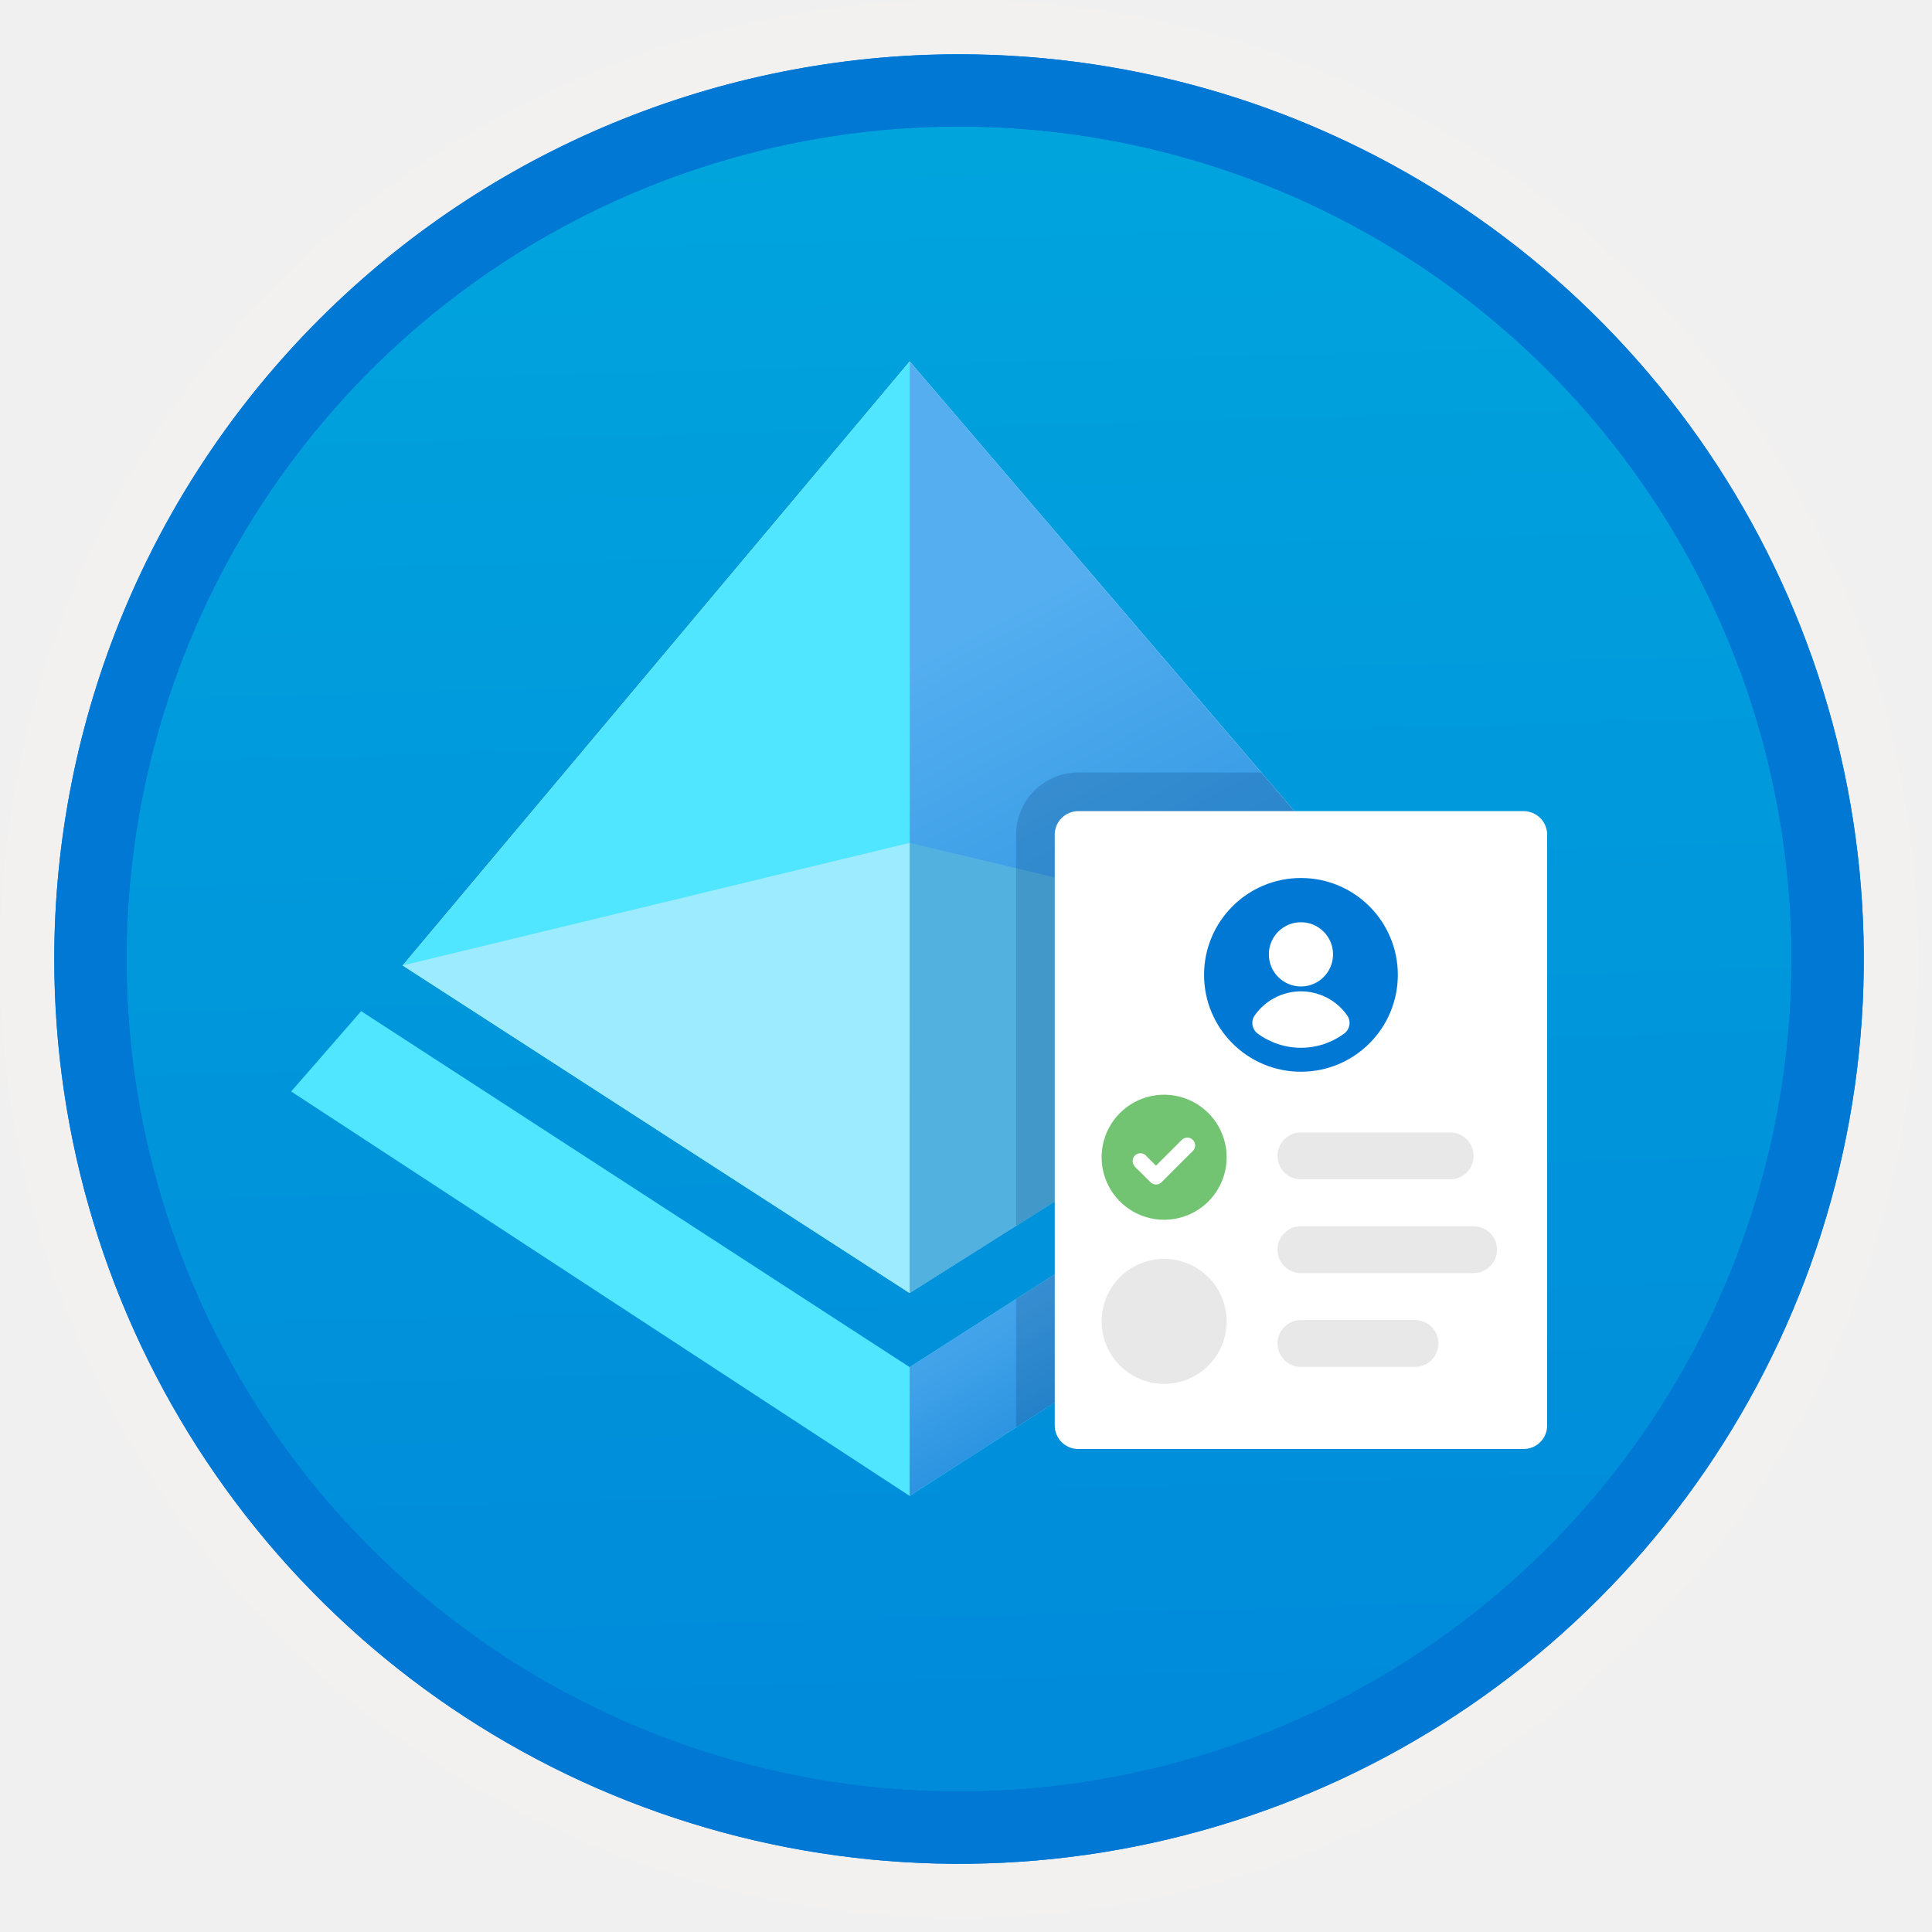
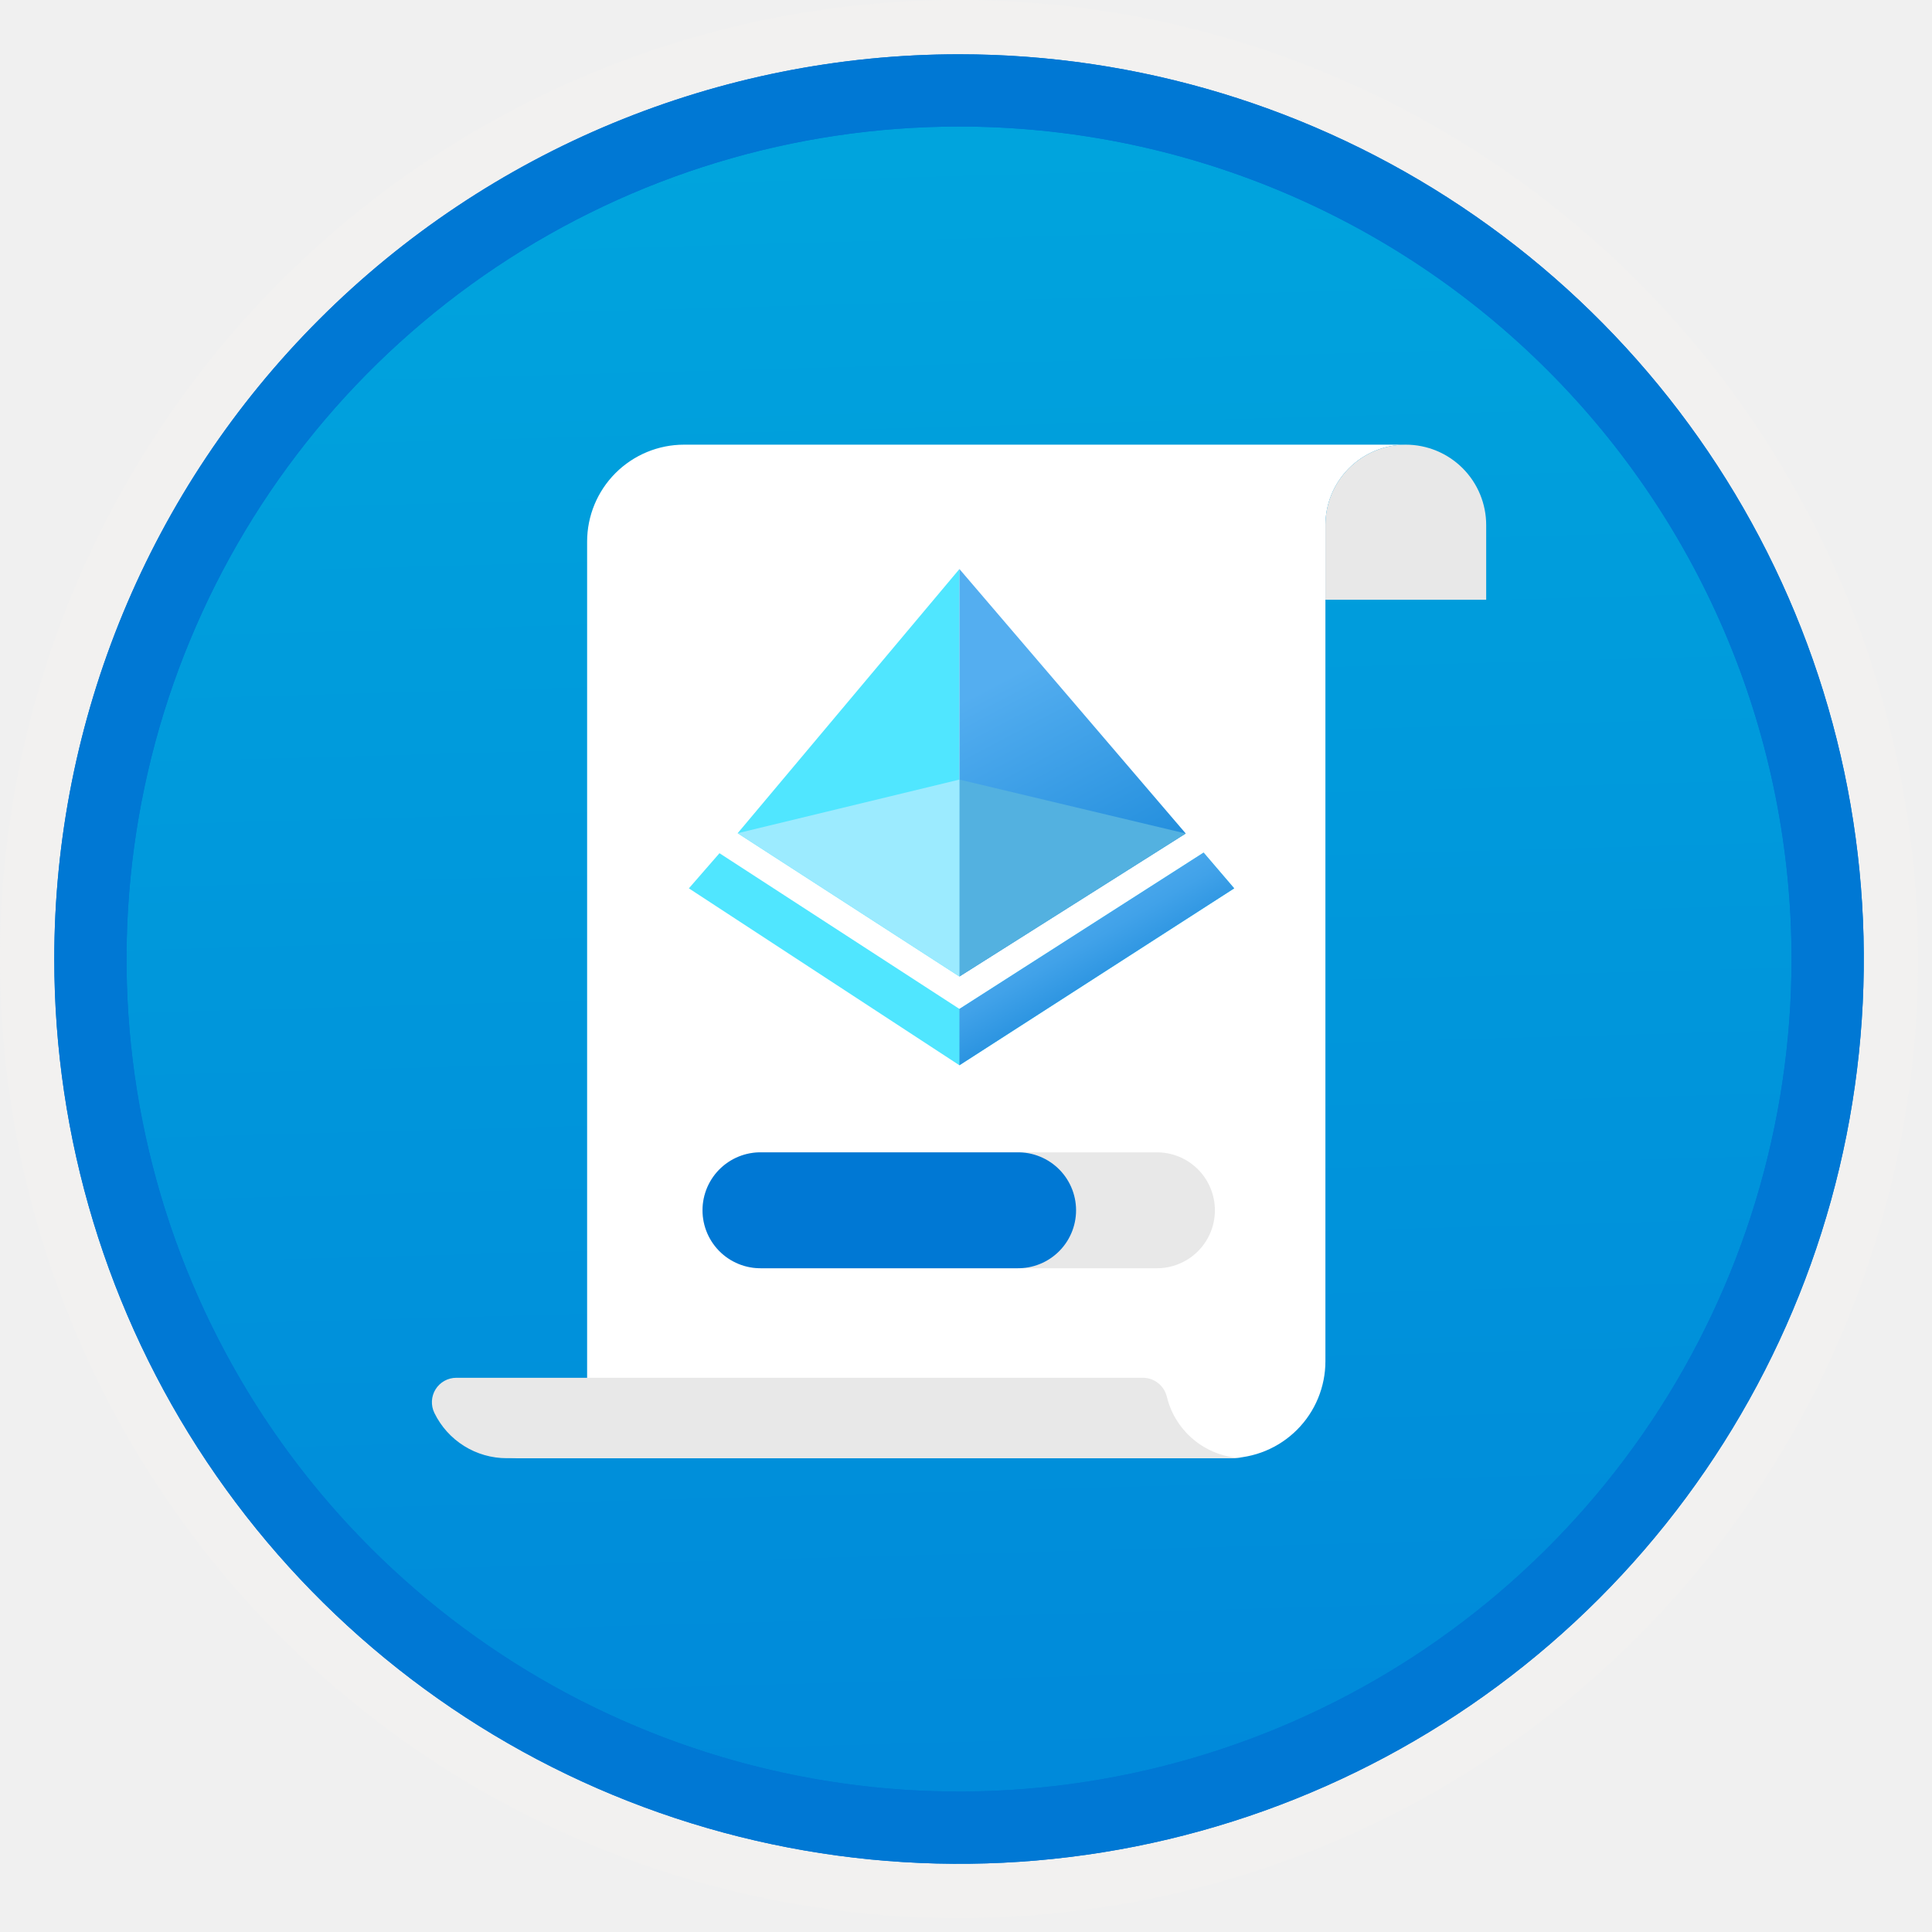
<svg xmlns="http://www.w3.org/2000/svg" width="100" height="100" viewBox="0 0 100 100" fill="none">
-   <g clip-path="url(#clip0)">
-     <path d="M49.64 96.45C40.382 96.45 31.332 93.705 23.634 88.561C15.936 83.418 9.936 76.107 6.393 67.553C2.85 59 1.923 49.588 3.73 40.508C5.536 31.428 9.994 23.087 16.54 16.54C23.087 9.994 31.428 5.536 40.508 3.73C49.588 1.923 59 2.85 67.553 6.393C76.107 9.936 83.418 15.936 88.561 23.634C93.705 31.332 96.45 40.382 96.45 49.64C96.451 55.787 95.24 61.875 92.888 67.554C90.535 73.234 87.088 78.394 82.741 82.741C78.394 87.088 73.234 90.535 67.554 92.888C61.875 95.24 55.787 96.451 49.64 96.45V96.45Z" fill="url(#paint0_linear)" />
-     <path fill-rule="evenodd" clip-rule="evenodd" d="M95.54 49.64C95.54 58.718 92.848 67.593 87.805 75.141C82.761 82.689 75.592 88.572 67.205 92.046C58.818 95.52 49.589 96.429 40.685 94.658C31.782 92.887 23.603 88.515 17.184 82.096C10.765 75.677 6.393 67.498 4.622 58.595C2.851 49.691 3.76 40.462 7.234 32.075C10.708 23.688 16.591 16.519 24.139 11.476C31.688 6.432 40.562 3.74 49.64 3.74C55.668 3.74 61.636 4.927 67.205 7.234C72.774 9.541 77.834 12.921 82.096 17.184C86.359 21.446 89.739 26.506 92.046 32.075C94.353 37.644 95.54 43.612 95.54 49.64V49.64ZM49.64 3.62732e-07C59.458 3.62732e-07 69.055 2.911 77.219 8.366C85.382 13.82 91.744 21.573 95.501 30.644C99.258 39.714 100.242 49.695 98.326 59.324C96.411 68.954 91.683 77.799 84.741 84.741C77.799 91.683 68.954 96.411 59.324 98.326C49.695 100.242 39.714 99.258 30.644 95.501C21.573 91.744 13.82 85.382 8.366 77.219C2.911 69.055 3.62732e-07 59.458 3.62732e-07 49.64C-0.001 43.121 1.283 36.666 3.777 30.643C6.271 24.62 9.928 19.147 14.537 14.537C19.147 9.928 24.62 6.271 30.643 3.777C36.666 1.283 43.121 -0.001 49.64 3.62732e-07V3.62732e-07Z" fill="#F2F1F0" />
-     <path fill-rule="evenodd" clip-rule="evenodd" d="M92.73 49.64C92.73 58.163 90.202 66.493 85.468 73.58C80.733 80.666 74.003 86.189 66.129 89.45C58.256 92.711 49.592 93.565 41.233 91.902C32.874 90.24 25.197 86.136 19.17 80.109C13.144 74.083 9.04 66.405 7.378 58.047C5.715 49.688 6.568 41.024 9.83 33.15C13.091 25.277 18.614 18.547 25.7 13.812C32.786 9.077 41.117 6.55 49.64 6.55C55.298 6.55 60.902 7.664 66.13 9.829C71.358 11.995 76.108 15.169 80.11 19.17C84.111 23.171 87.285 27.922 89.45 33.15C91.616 38.378 92.73 43.981 92.73 49.64V49.64ZM49.64 2.81C58.902 2.81 67.956 5.557 75.657 10.702C83.358 15.848 89.36 23.162 92.905 31.719C96.449 40.276 97.377 49.692 95.57 58.776C93.763 67.86 89.303 76.205 82.753 82.754C76.204 89.303 67.86 93.763 58.776 95.57C49.692 97.377 40.276 96.45 31.718 92.905C23.162 89.361 15.848 83.359 10.702 75.657C5.556 67.956 2.81 58.902 2.81 49.64C2.811 37.22 7.745 25.31 16.527 16.528C25.309 7.745 37.22 2.811 49.64 2.81V2.81Z" fill="#0078D4" />
-     <path fill-rule="evenodd" clip-rule="evenodd" d="M92.73 49.64C92.73 58.163 90.202 66.493 85.468 73.58C80.733 80.666 74.003 86.189 66.129 89.45C58.256 92.711 49.592 93.565 41.233 91.902C32.874 90.24 25.197 86.135 19.17 80.109C13.144 74.083 9.04 66.405 7.377 58.047C5.715 49.688 6.568 41.024 9.83 33.15C13.091 25.277 18.614 18.547 25.7 13.812C32.786 9.077 41.117 6.55 49.639 6.55C55.298 6.55 60.902 7.664 66.13 9.829C71.358 11.995 76.108 15.169 80.109 19.17C84.111 23.171 87.285 27.922 89.45 33.15C91.615 38.378 92.73 43.981 92.73 49.64V49.64ZM49.639 2.81C58.902 2.81 67.956 5.557 75.657 10.702C83.358 15.848 89.36 23.162 92.905 31.719C96.449 40.276 97.377 49.692 95.57 58.776C93.763 67.86 89.303 76.205 82.753 82.754C76.204 89.303 67.86 93.763 58.776 95.57C49.691 97.377 40.276 96.45 31.718 92.905C23.161 89.361 15.848 83.359 10.702 75.657C5.556 67.956 2.809 58.902 2.809 49.64C2.811 37.22 7.745 25.31 16.527 16.528C25.309 7.745 37.22 2.811 49.639 2.81V2.81Z" fill="#0078D4" />
-     <path d="M18.693 52.337L47.084 70.763L75.977 52.265L79.598 56.495L47.084 77.43L15.072 56.495L18.693 52.337Z" fill="#50E6FF" />
-     <path d="M20.844 49.971L47.084 18.712L73.862 50.007L47.084 66.927L20.844 49.971Z" fill="white" />
-     <path d="M47.084 18.712V66.927L20.844 49.971L47.084 18.712Z" fill="#50E6FF" />
-     <path d="M47.084 18.712V66.927L73.862 50.007L47.084 18.712Z" fill="url(#paint1_linear)" />
-     <path d="M47.084 43.626L73.862 50.007L47.084 66.927V43.626Z" fill="#53B1E0" />
-     <path d="M47.084 66.927L20.844 49.971L47.084 43.626V66.927Z" fill="#9CEBFF" />
-     <path d="M47.084 77.43L79.598 56.495L75.977 52.265L47.084 70.763V77.43Z" fill="url(#paint2_linear)" />
-     <path opacity="0.2" d="M65.287 39.985H55.806C54.954 39.986 54.138 40.325 53.535 40.927C52.933 41.53 52.594 42.346 52.593 43.198V63.446L73.862 50.007L65.287 39.985Z" fill="#003067" />
-     <path opacity="0.2" d="M75.977 52.265L52.593 67.236V73.786C52.593 73.817 52.602 73.846 52.602 73.877L79.598 56.495L75.977 52.265Z" fill="#003067" />
-     <path fill-rule="evenodd" clip-rule="evenodd" d="M54.593 73.786V43.198C54.594 42.877 54.722 42.569 54.95 42.341C55.177 42.114 55.485 41.986 55.807 41.985H78.866C79.188 41.986 79.496 42.114 79.724 42.341C79.951 42.569 80.079 42.877 80.08 43.198V73.786C80.079 74.108 79.951 74.416 79.724 74.643C79.496 74.871 79.188 74.999 78.866 75H55.807C55.485 74.999 55.177 74.871 54.95 74.643C54.722 74.416 54.594 74.108 54.593 73.786V73.786Z" fill="white" />
-     <path fill-rule="evenodd" clip-rule="evenodd" d="M60.255 71.63C59.615 71.63 58.989 71.441 58.457 71.085C57.925 70.729 57.51 70.224 57.265 69.632C57.02 69.041 56.956 68.39 57.081 67.763C57.206 67.135 57.514 66.558 57.967 66.105C58.419 65.653 58.996 65.344 59.624 65.22C60.252 65.095 60.902 65.159 61.494 65.404C62.085 65.649 62.59 66.064 62.946 66.596C63.302 67.128 63.492 67.754 63.492 68.394C63.492 69.252 63.151 70.076 62.544 70.682C61.937 71.289 61.114 71.63 60.255 71.63V71.63Z" fill="#E8E8E8" />
-     <path fill-rule="evenodd" clip-rule="evenodd" d="M60.255 63.135C59.615 63.135 58.989 62.945 58.457 62.589C57.925 62.234 57.51 61.728 57.265 61.137C57.02 60.545 56.956 59.895 57.081 59.267C57.206 58.639 57.514 58.062 57.967 57.61C58.419 57.157 58.996 56.849 59.624 56.724C60.252 56.599 60.902 56.663 61.494 56.908C62.085 57.153 62.59 57.568 62.946 58.1C63.302 58.633 63.492 59.258 63.492 59.898C63.492 60.757 63.151 61.58 62.544 62.187C61.937 62.794 61.114 63.135 60.255 63.135V63.135Z" fill="#72C472" />
-     <path fill-rule="evenodd" clip-rule="evenodd" d="M61.742 59.001C61.666 58.925 61.563 58.882 61.456 58.882C61.348 58.882 61.245 58.925 61.169 59.001L59.835 60.334L59.353 59.857C59.342 59.84 59.329 59.824 59.315 59.81C59.24 59.734 59.137 59.692 59.031 59.691C58.924 59.691 58.821 59.732 58.745 59.807C58.669 59.882 58.626 59.984 58.624 60.091C58.623 60.197 58.664 60.3 58.738 60.377L58.733 60.382L59.55 61.191C59.626 61.267 59.729 61.309 59.836 61.309C59.944 61.309 60.047 61.267 60.123 61.191L61.741 59.574L61.742 59.573C61.779 59.535 61.809 59.49 61.83 59.441C61.85 59.392 61.86 59.34 61.86 59.287C61.86 59.233 61.85 59.181 61.83 59.132C61.809 59.083 61.779 59.038 61.742 59.001V59.001Z" fill="white" />
-     <path d="M67.337 58.615H75.059C75.381 58.615 75.689 58.743 75.917 58.971C76.145 59.198 76.272 59.507 76.272 59.829C76.272 60.151 76.145 60.459 75.917 60.687C75.689 60.915 75.381 61.042 75.059 61.042H67.337C67.177 61.042 67.019 61.011 66.872 60.95C66.725 60.889 66.591 60.8 66.478 60.687C66.366 60.574 66.276 60.441 66.215 60.293C66.154 60.146 66.123 59.988 66.123 59.829V59.829C66.123 59.507 66.251 59.198 66.478 58.971C66.706 58.743 67.015 58.615 67.337 58.615Z" fill="#E8E8E8" />
-     <path d="M67.337 63.47H76.272C76.594 63.47 76.903 63.598 77.131 63.825C77.358 64.053 77.486 64.362 77.486 64.683V64.683C77.486 65.005 77.358 65.314 77.131 65.542C76.903 65.769 76.594 65.897 76.272 65.897H67.337C67.177 65.897 67.019 65.866 66.872 65.805C66.725 65.744 66.591 65.654 66.478 65.542C66.366 65.429 66.276 65.295 66.215 65.148C66.154 65.001 66.123 64.843 66.123 64.683C66.123 64.524 66.154 64.366 66.215 64.219C66.276 64.072 66.366 63.938 66.478 63.825C66.591 63.712 66.725 63.623 66.872 63.562C67.019 63.501 67.177 63.47 67.337 63.47V63.47Z" fill="#E8E8E8" />
-     <path d="M67.337 68.325H73.238C73.398 68.325 73.555 68.356 73.703 68.417C73.85 68.478 73.984 68.567 74.097 68.68C74.209 68.793 74.299 68.926 74.36 69.074C74.421 69.221 74.452 69.379 74.452 69.538V69.538C74.452 69.86 74.324 70.169 74.097 70.396C73.869 70.624 73.56 70.752 73.238 70.752H67.337C67.015 70.752 66.706 70.624 66.478 70.396C66.251 70.169 66.123 69.86 66.123 69.538C66.123 69.379 66.154 69.221 66.215 69.074C66.276 68.926 66.366 68.793 66.478 68.68C66.591 68.567 66.725 68.478 66.872 68.417C67.019 68.356 67.177 68.325 67.337 68.325V68.325Z" fill="#E8E8E8" />
-     <path d="M67.337 55.473C70.106 55.473 72.351 53.228 72.351 50.459C72.351 47.69 70.106 45.445 67.337 45.445C64.567 45.445 62.322 47.69 62.322 50.459C62.322 53.228 64.567 55.473 67.337 55.473Z" fill="#0078D4" />
-     <path d="M67.337 51.059C68.254 51.059 68.998 50.315 68.998 49.397C68.998 48.479 68.254 47.735 67.337 47.735C66.419 47.735 65.675 48.479 65.675 49.397C65.675 50.315 66.419 51.059 67.337 51.059Z" fill="white" />
-     <path d="M69.591 53.485C69.729 53.377 69.82 53.22 69.846 53.046C69.871 52.873 69.828 52.696 69.726 52.553C69.457 52.17 69.099 51.857 68.683 51.641C68.267 51.425 67.805 51.312 67.337 51.312C66.868 51.312 66.406 51.425 65.99 51.641C65.574 51.857 65.216 52.17 64.947 52.553C64.845 52.696 64.802 52.873 64.828 53.046C64.853 53.22 64.944 53.377 65.082 53.485C65.733 53.971 66.524 54.233 67.337 54.233C68.149 54.233 68.94 53.971 69.591 53.485V53.485Z" fill="white" />
+   <g clip-path="url(#clip0_259913)">
+     <path d="M49.64 96.45c-9.258 0-18.308-2.745-26.006-7.889C15.936 83.417 9.936 76.107 6.393 67.553 2.85 59 1.923 49.588 3.73 40.508c1.806-9.08 6.264-17.421 12.811-23.968C23.087 9.994 31.428 5.535 40.508 3.729c9.08-1.806 18.492-.879 27.046 2.664 8.553 3.543 15.864 9.543 21.008 17.241 5.144 7.698 7.889 16.748 7.889 26.006 0 6.147-1.21 12.235-3.562 17.914-2.352 5.679-5.8 10.84-10.147 15.187s-9.507 7.795-15.187 10.147c-5.679 2.352-11.767 3.563-17.914 3.562z" fill="url(#paint0_linear_259913)" />
+     <path fill-rule="evenodd" clip-rule="evenodd" d="M95.54 49.64c0 9.078-2.692 17.952-7.736 25.501-5.044 7.548-12.212 13.431-20.599 16.905-8.387 3.474-17.616 4.383-26.52 2.612-8.904-1.771-17.082-6.143-23.502-12.562S6.393 67.498 4.622 58.594c-1.771-8.904-.862-18.133 2.612-26.52C10.708 23.688 16.591 16.519 24.139 11.475 31.688 6.432 40.562 3.74 49.64 3.74c6.028-0 11.996 1.187 17.565 3.494C72.774 9.54 77.834 12.921 82.096 17.184c4.262 4.262 7.643 9.322 9.95 14.891 2.307 5.569 3.494 11.537 3.494 17.565zM49.64-0c9.818 0 19.415 2.911 27.578 8.366C85.382 13.82 91.744 21.573 95.501 30.643c3.757 9.07 4.741 19.052 2.825 28.681-1.915 9.629-6.643 18.474-13.585 25.416-6.942 6.942-15.787 11.67-25.416 13.585-9.629 1.915-19.61.932-28.681-2.825-9.07-3.757-16.823-10.12-22.278-18.283C2.911 69.055-0 59.458 3.6e-7 49.64-.001 43.121 1.283 36.666 3.777 30.642 6.271 24.62 9.928 19.147 14.537 14.537c4.61-4.61 10.082-8.266 16.105-10.76C36.666 1.283 43.121-.001 49.64-0z" fill="#F2F1F0" />
+     <path fill-rule="evenodd" clip-rule="evenodd" d="M92.73 49.64c0 8.522-2.527 16.853-7.262 23.939-4.735 7.086-11.464 12.609-19.338 15.87-7.874 3.261-16.538 4.115-24.896 2.452-8.359-1.663-16.037-5.766-22.063-11.793C13.144 74.083 9.04 66.405 7.378 58.046 5.715 49.688 6.568 41.024 9.83 33.15 13.091 25.276 18.614 18.547 25.7 13.812 32.786 9.077 41.117 6.55 49.64 6.55c5.659-0 11.262 1.114 16.49 3.279 5.228 2.165 9.978 5.339 13.98 9.341 4.001 4.001 7.175 8.752 9.341 13.98 2.165 5.228 3.28 10.831 3.279 16.49zm-43.09-46.83c9.262 0 18.316 2.747 26.017 7.892 7.701 5.146 13.704 12.46 17.248 21.017 3.544 8.557 4.472 17.973 2.665 27.057-1.807 9.084-6.267 17.428-12.816 23.978-6.549 6.549-14.894 11.009-23.978 12.816-9.084 1.807-18.5.879-27.057-2.665-8.557-3.545-15.871-9.547-21.017-17.248C5.556 67.956 2.81 58.902 2.81 49.64c.001-12.42 4.935-24.33 13.718-33.112C25.309 7.745 37.22 2.811 49.64 2.81z" fill="#0078D4" />
+     <path fill-rule="evenodd" clip-rule="evenodd" d="M92.73 49.64c0 8.522-2.527 16.853-7.262 23.939-4.735 7.086-11.464 12.609-19.338 15.87-7.874 3.261-16.538 4.115-24.896 2.452-8.359-1.663-16.037-5.766-22.063-11.793C13.144 74.083 9.04 66.405 7.378 58.046 5.715 49.688 6.568 41.024 9.83 33.15c3.261-7.874 8.784-14.603 15.87-19.338 7.086-4.735 15.417-7.262 23.939-7.262 5.659-0 11.262 1.114 16.49 3.279 5.228 2.165 9.978 5.339 13.98 9.341 4.001 4.001 7.175 8.752 9.341 13.98 2.165 5.228 3.28 10.831 3.279 16.49zm-43.09-46.83c9.262 0 18.316 2.747 26.017 7.892 7.701 5.146 13.704 12.46 17.248 21.017 3.545 8.557 4.472 17.973 2.665 27.057-1.807 9.084-6.267 17.428-12.816 23.978-6.549 6.549-14.894 11.009-23.978 12.816-9.084 1.807-18.5.879-27.057-2.665-8.557-3.545-15.871-9.547-21.017-17.248-5.146-7.701-7.892-16.755-7.892-26.017.001-12.42 4.935-24.33 13.718-33.112 8.782-8.782 20.693-13.716 33.112-13.718v0z" fill="#0078D4" />
+     <path fill-rule="evenodd" clip-rule="evenodd" d="M35.407 23.016c-1.331 0-2.607.529-3.548 1.47-.941.941-1.47 2.217-1.47 3.548v43.28c0 .547-.108 1.088-.317 1.593-.209.505-.516.964-.902 1.35-.387.387-.845.693-1.35.902-.505.209-1.046.317-1.593.317H63.585c.659 0 1.311-.13 1.92-.382.609-.252 1.162-.622 1.628-1.088.466-.466.836-1.019 1.088-1.628.252-.609.382-1.261.382-1.92V27.178c0-1.104.439-2.162 1.219-2.943.78-.78 1.839-1.219 2.943-1.219H35.407z" fill="#fff" />
+     <path fill-rule="evenodd" clip-rule="evenodd" d="M60.401 72.319c-.061-.281-.215-.533-.437-.715-.222-.182-.499-.285-.787-.29H23.613c-.214.001-.425.056-.612.161-.187.105-.344.255-.457.437-.113.182-.177.39-.188.604-.01.214.034.427.128.619.342.702.874 1.294 1.536 1.708.662.414 1.427.633 2.208.633h38.213c-.929-0-1.831-.311-2.563-.883-.732-.572-1.252-1.372-1.476-2.274zM72.764 23.016c-1.104 0-2.162.439-2.943 1.219-.78.78-1.219 1.839-1.219 2.943v3.865h8.323v-3.865c0-.546-.108-1.088-.317-1.593-.209-.505-.516-.964-.902-1.35-.387-.387-.845-.693-1.35-.902-.505-.209-1.046-.317-1.593-.317z" fill="#E8E8E8" />
+     <path d="M39.362 62.644h20.521" stroke="#E8E8E8" stroke-width="6" stroke-miterlimit="10" stroke-linecap="round" />
+     <path d="M39.362 62.644h13.335" stroke="#0078D4" stroke-width="6" stroke-miterlimit="10" stroke-linecap="round" />
+     <path d="M37.24 44.162l12.42 8.06 12.639-8.092 1.584 1.851-14.223 9.157-14.004-9.157 1.584-1.819z" fill="#50E6FF" />
+     <path d="M38.181 43.127l11.479-13.674 11.714 13.689-11.714 7.402-11.479-7.417z" fill="#fff" />
+     <path d="M49.66 29.453v21.091l-11.479-7.417 11.479-13.674z" fill="#50E6FF" />
+     <path d="M49.66 29.453v21.091l11.714-7.402-11.714-13.689z" fill="url(#paint1_linear_259913)" />
+     <path d="M49.66 40.351l11.714 2.791-11.714 7.402v-10.193z" fill="#53B1E0" />
+     <path d="M49.66 50.544l-11.479-7.417 11.479-2.776v10.193z" fill="#9CEBFF" />
+     <path d="M49.66 55.138l14.223-9.157-1.584-1.851-12.639 8.092v2.916z" fill="url(#paint2_linear_259913)" />
  </g>
  <defs>
-     <linearGradient id="paint0_linear" x1="47.87" y1="-15.153" x2="51.852" y2="130.615" gradientUnits="userSpaceOnUse">
+     <linearGradient id="paint0_linear_259913" x1="47.87" y1="-15.153" x2="51.852" y2="130.615" gradientUnits="userSpaceOnUse">
      <stop stop-color="#00ABDE" />
      <stop offset="1" stop-color="#007ED8" />
    </linearGradient>
-     <linearGradient id="paint1_linear" x1="62.588" y1="62.473" x2="45.991" y2="31.034" gradientUnits="userSpaceOnUse">
+     <linearGradient id="paint1_linear_259913" x1="56.442" y1="48.595" x2="49.181" y2="34.843" gradientUnits="userSpaceOnUse">
      <stop stop-color="#1988D9" />
-       <stop offset="0.9" stop-color="#54AEF0" />
+       <stop offset=".9" stop-color="#54AEF0" />
    </linearGradient>
-     <linearGradient id="paint2_linear" x1="55.442" y1="53.337" x2="66.914" y2="73.125" gradientUnits="userSpaceOnUse">
-       <stop offset="0.1" stop-color="#54AEF0" />
-       <stop offset="0.29" stop-color="#4FABEE" />
-       <stop offset="0.51" stop-color="#41A2E9" />
-       <stop offset="0.74" stop-color="#2A93E0" />
-       <stop offset="0.88" stop-color="#1988D9" />
+     <linearGradient id="paint2_linear_259913" x1="53.316" y1="44.599" x2="58.334" y2="53.255" gradientUnits="userSpaceOnUse">
+       <stop offset=".1" stop-color="#54AEF0" />
+       <stop offset=".29" stop-color="#4FABEE" />
+       <stop offset=".51" stop-color="#41A2E9" />
+       <stop offset=".74" stop-color="#2A93E0" />
+       <stop offset=".88" stop-color="#1988D9" />
    </linearGradient>
-     <clipPath id="clip0">
-       <rect width="99.28" height="99.28" fill="white" />
+     <clipPath id="clip0_259913">
+       <path fill="#fff" d="M0 0h99.28v99.28H0z" />
    </clipPath>
  </defs>
</svg>
